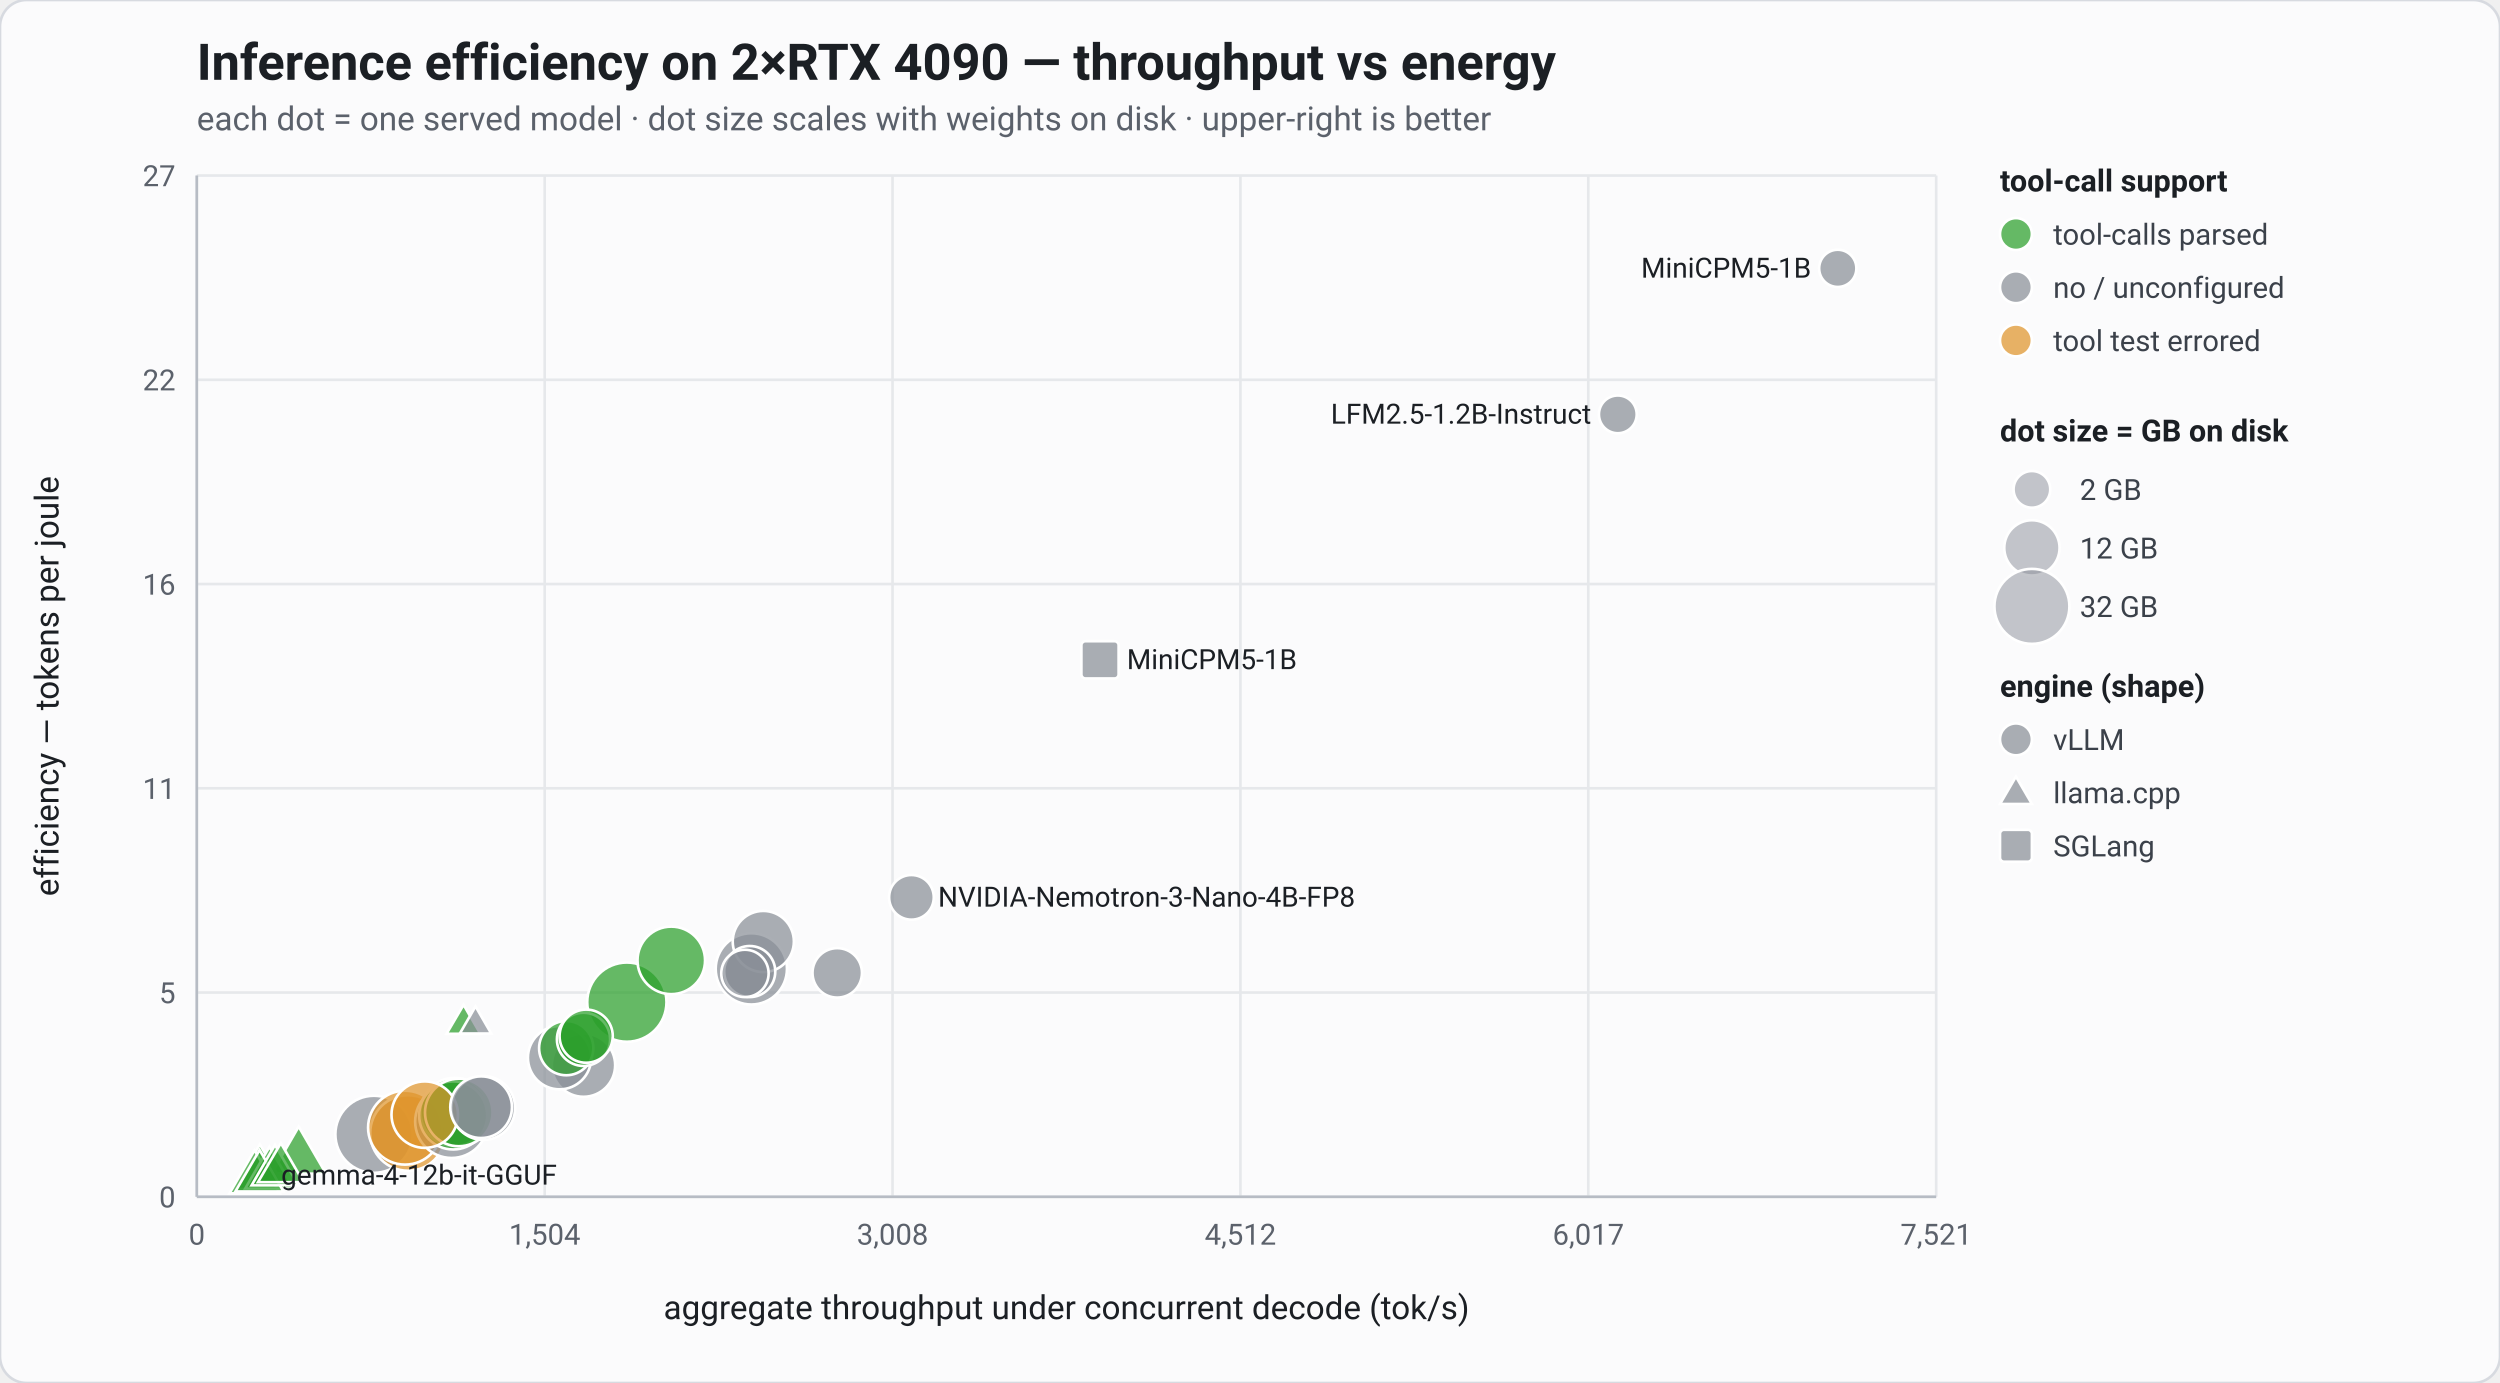
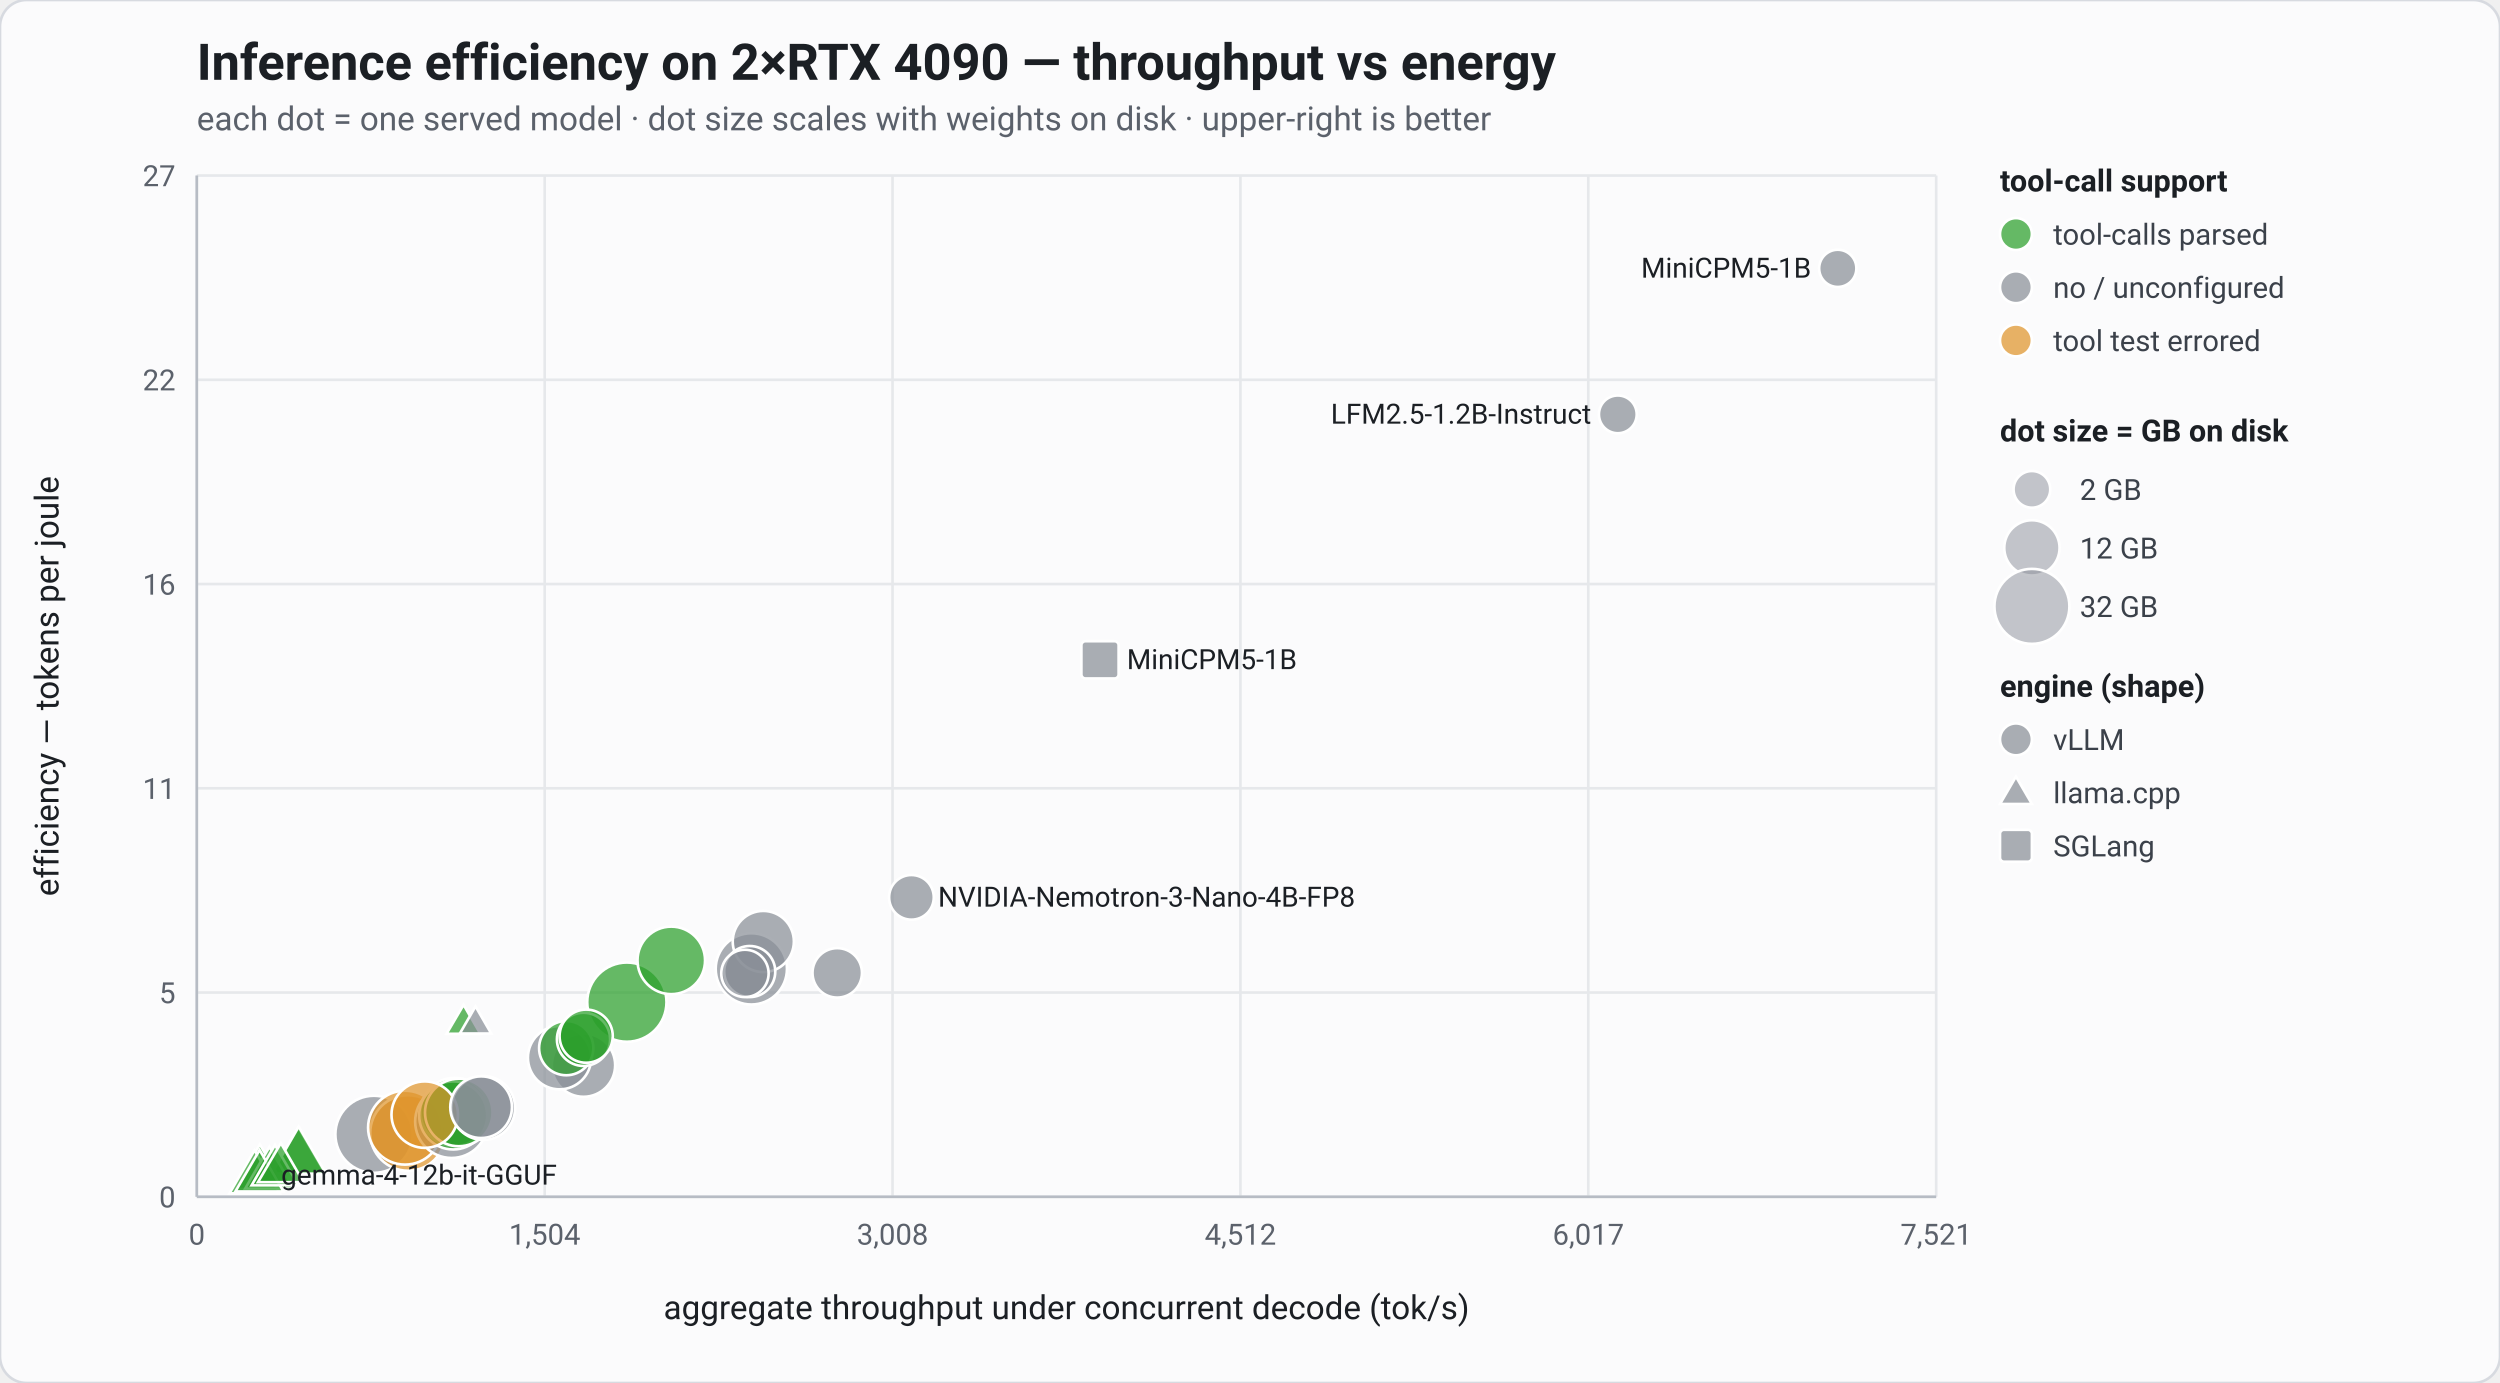
<svg xmlns="http://www.w3.org/2000/svg" width="940" height="520" viewBox="0 0 940 520" font-family="-apple-system,Segoe UI,Roboto,sans-serif">
  <rect x="0" y="0" width="940" height="520" rx="10" fill="#fbfbfc" stroke="#d7dae0" />
  <text x="74" y="30" font-size="19" font-weight="700" fill="#1b1f24">Inference efficiency on 2×RTX 4090 — throughput vs energy</text>
  <text x="74" y="49" font-size="12.5" fill="#5b616b">each dot = one served model · dot size scales with weights on disk · upper-right is better</text>
  <line x1="74.0" y1="66" x2="74.0" y2="450" stroke="#e6e8eb" />
  <text x="74.0" y="468" font-size="11" fill="#5b616b" text-anchor="middle">0</text>
  <line x1="74" y1="450.0" x2="728" y2="450.0" stroke="#e6e8eb" />
  <text x="66" y="454.0" font-size="11" fill="#5b616b" text-anchor="end">0</text>
  <line x1="204.8" y1="66" x2="204.8" y2="450" stroke="#e6e8eb" />
  <text x="204.8" y="468" font-size="11" fill="#5b616b" text-anchor="middle">1,504</text>
  <line x1="74" y1="373.2" x2="728" y2="373.2" stroke="#e6e8eb" />
  <text x="66" y="377.2" font-size="11" fill="#5b616b" text-anchor="end">5</text>
  <line x1="335.6" y1="66" x2="335.6" y2="450" stroke="#e6e8eb" />
  <text x="335.6" y="468" font-size="11" fill="#5b616b" text-anchor="middle">3,008</text>
  <line x1="74" y1="296.4" x2="728" y2="296.4" stroke="#e6e8eb" />
  <text x="66" y="300.4" font-size="11" fill="#5b616b" text-anchor="end">11</text>
  <line x1="466.4" y1="66" x2="466.4" y2="450" stroke="#e6e8eb" />
  <text x="466.4" y="468" font-size="11" fill="#5b616b" text-anchor="middle">4,512</text>
  <line x1="74" y1="219.6" x2="728" y2="219.6" stroke="#e6e8eb" />
  <text x="66" y="223.6" font-size="11" fill="#5b616b" text-anchor="end">16</text>
  <line x1="597.2" y1="66" x2="597.2" y2="450" stroke="#e6e8eb" />
  <text x="597.2" y="468" font-size="11" fill="#5b616b" text-anchor="middle">6,017</text>
  <line x1="74" y1="142.8" x2="728" y2="142.8" stroke="#e6e8eb" />
  <text x="66" y="146.8" font-size="11" fill="#5b616b" text-anchor="end">22</text>
  <line x1="728.0" y1="66" x2="728.0" y2="450" stroke="#e6e8eb" />
  <text x="728.0" y="468" font-size="11" fill="#5b616b" text-anchor="middle">7,521</text>
  <line x1="74" y1="66.0" x2="728" y2="66.0" stroke="#e6e8eb" />
  <text x="66" y="70.0" font-size="11" fill="#5b616b" text-anchor="end">27</text>
  <line x1="74" y1="450" x2="728" y2="450" stroke="#b7bcc4" />
  <line x1="74" y1="66" x2="74" y2="450" stroke="#b7bcc4" />
  <text x="401.0" y="496" font-size="12.5" fill="#1b1f24" text-anchor="middle">aggregate throughput under concurrent decode (tok/s)</text>
  <text x="22" y="258.0" font-size="12.5" fill="#1b1f24" text-anchor="middle" transform="rotate(-90 22 258.0)">efficiency — tokens per joule</text>
  <circle cx="235.7" cy="376.8" r="14.9" fill="#2ca02c" fill-opacity="0.72" stroke="#ffffff" stroke-width="1" />
  <circle cx="140.6" cy="426.5" r="14.5" fill="#8a8f98" fill-opacity="0.72" stroke="#ffffff" stroke-width="1" />
  <circle cx="153.4" cy="426.0" r="14.2" fill="#e0952b" fill-opacity="0.72" stroke="#ffffff" stroke-width="1" />
  <circle cx="152.3" cy="424.0" r="13.9" fill="#e0952b" fill-opacity="0.72" stroke="#ffffff" stroke-width="1" />
  <circle cx="169.8" cy="421.7" r="13.7" fill="#8a8f98" fill-opacity="0.72" stroke="#ffffff" stroke-width="1" />
  <circle cx="282.5" cy="364.3" r="13.4" fill="#8a8f98" fill-opacity="0.72" stroke="#ffffff" stroke-width="1" />
  <circle cx="170.9" cy="418.1" r="12.8" fill="#2ca02c" fill-opacity="0.72" stroke="#ffffff" stroke-width="1" />
  <circle cx="170.4" cy="419.4" r="12.8" fill="#2ca02c" fill-opacity="0.72" stroke="#ffffff" stroke-width="1" />
  <circle cx="252.4" cy="361.1" r="12.7" fill="#2ca02c" fill-opacity="0.72" stroke="#ffffff" stroke-width="1" />
  <circle cx="172.5" cy="418.3" r="12.7" fill="#2ca02c" fill-opacity="0.72" stroke="#ffffff" stroke-width="1" />
  <circle cx="159.7" cy="419.1" r="12.5" fill="#e0952b" fill-opacity="0.72" stroke="#ffffff" stroke-width="1" />
  <circle cx="181.7" cy="416.6" r="12.0" fill="#8a8f98" fill-opacity="0.72" stroke="#ffffff" stroke-width="1" />
  <circle cx="219.4" cy="400.5" r="11.9" fill="#8a8f98" fill-opacity="0.72" stroke="#ffffff" stroke-width="1" />
  <circle cx="210.4" cy="397.7" r="11.9" fill="#8a8f98" fill-opacity="0.72" stroke="#ffffff" stroke-width="1" />
  <circle cx="180.9" cy="416.3" r="11.6" fill="#8a8f98" fill-opacity="0.72" stroke="#ffffff" stroke-width="1" />
  <circle cx="287.0" cy="354.0" r="11.5" fill="#8a8f98" fill-opacity="0.72" stroke="#ffffff" stroke-width="1" />
+   <polygon points="112.2,423.9 101.9,441.6 122.5,441.6" fill="#2ca02c" fill-opacity="0.72" stroke="#ffffff" stroke-width="1" />
  <polygon points="112.3,423.6 102.1,441.3 122.6,441.3" fill="#2ca02c" fill-opacity="0.72" stroke="#ffffff" stroke-width="1" />
  <circle cx="212.9" cy="394.1" r="10.2" fill="#2ca02c" fill-opacity="0.72" stroke="#ffffff" stroke-width="1" />
  <circle cx="219.4" cy="390.8" r="10.0" fill="#2ca02c" fill-opacity="0.72" stroke="#ffffff" stroke-width="1" />
  <circle cx="220.4" cy="389.6" r="10.0" fill="#2ca02c" fill-opacity="0.72" stroke="#ffffff" stroke-width="1" />
  <polygon points="97.7,430.3 88.0,447.1 107.5,447.1" fill="#2ca02c" fill-opacity="0.72" stroke="#ffffff" stroke-width="1" />
  <circle cx="281.9" cy="365.3" r="9.6" fill="#8a8f98" fill-opacity="0.72" stroke="#ffffff" stroke-width="1" />
  <polygon points="95.7,432.5 86.3,448.7 105.2,448.7" fill="#2ca02c" fill-opacity="0.72" stroke="#ffffff" stroke-width="1" />
  <circle cx="314.8" cy="365.8" r="9.3" fill="#8a8f98" fill-opacity="0.72" stroke="#ffffff" stroke-width="1" />
  <polygon points="101.3,431.2 92.2,446.9 110.4,446.9" fill="#2ca02c" fill-opacity="0.72" stroke="#ffffff" stroke-width="1" />
  <polygon points="97.6,432.4 88.5,448.0 106.6,448.0" fill="#2ca02c" fill-opacity="0.72" stroke="#ffffff" stroke-width="1" />
  <circle cx="280.1" cy="366.0" r="8.9" fill="#8a8f98" fill-opacity="0.72" stroke="#ffffff" stroke-width="1" />
  <polygon points="103.4,430.5 94.6,445.7 112.2,445.7" fill="#2ca02c" fill-opacity="0.72" stroke="#ffffff" stroke-width="1" />
  <polygon points="105.6,429.8 97.0,444.5 114.1,444.5" fill="#2ca02c" fill-opacity="0.72" stroke="#ffffff" stroke-width="1" />
  <circle cx="342.7" cy="337.4" r="8.4" fill="#8a8f98" fill-opacity="0.72" stroke="#ffffff" stroke-width="1" />
  <circle cx="608.3" cy="155.8" r="7.1" fill="#8a8f98" fill-opacity="0.72" stroke="#ffffff" stroke-width="1" />
  <circle cx="691.0" cy="100.9" r="7.0" fill="#8a8f98" fill-opacity="0.72" stroke="#ffffff" stroke-width="1" />
  <rect x="406.6" y="241.1" width="14.0" height="14.0" rx="1.5" fill="#8a8f98" fill-opacity="0.72" stroke="#ffffff" stroke-width="1" />
  <polygon points="174.3,377.8 167.9,388.7 180.6,388.7" fill="#2ca02c" fill-opacity="0.72" stroke="#ffffff" stroke-width="1" />
  <polygon points="178.8,378.4 172.9,388.6 184.7,388.6" fill="#8a8f98" fill-opacity="0.72" stroke="#ffffff" stroke-width="1" />
  <text x="681.0" y="104.4" font-size="10.5" fill="#1b1f24" text-anchor="end">MiniCPM5-1B</text>
  <text x="598.3" y="159.3" font-size="10.5" fill="#1b1f24" text-anchor="end">LFM2.5-1.2B-Instruct</text>
  <text x="423.7" y="251.6" font-size="10.5" fill="#1b1f24" text-anchor="start">MiniCPM5-1B</text>
  <text x="352.7" y="340.9" font-size="10.5" fill="#1b1f24" text-anchor="start">NVIDIA-Nemotron-3-Nano-4B-FP8</text>
  <text x="105.7" y="445.4" font-size="10.5" fill="#1b1f24" text-anchor="start">gemma-4-12b-it-GGUF</text>
  <text x="752" y="72" font-size="11.5" font-weight="700" fill="#1b1f24">tool-call support</text>
  <circle cx="758" cy="88.0" r="6" fill="#2ca02c" fill-opacity="0.72" stroke="#ffffff" />
  <text x="772" y="92" font-size="11" fill="#3b414a">tool-calls parsed</text>
  <circle cx="758" cy="108.0" r="6" fill="#8a8f98" fill-opacity="0.72" stroke="#ffffff" />
  <text x="772" y="112" font-size="11" fill="#3b414a">no / unconfigured</text>
  <circle cx="758" cy="128.0" r="6" fill="#e0952b" fill-opacity="0.72" stroke="#ffffff" />
  <text x="772" y="132" font-size="11" fill="#3b414a">tool test errored</text>
  <text x="752" y="166" font-size="11.5" font-weight="700" fill="#1b1f24">dot size = GB on disk</text>
  <circle cx="764" cy="184.0" r="6.9" fill="#8a8f98" fill-opacity="0.5" stroke="#ffffff" />
  <text x="782" y="188" font-size="11" fill="#3b414a">2 GB</text>
  <circle cx="764" cy="206.0" r="10.4" fill="#8a8f98" fill-opacity="0.5" stroke="#ffffff" />
  <text x="782" y="210" font-size="11" fill="#3b414a">12 GB</text>
  <circle cx="764" cy="228.0" r="14.1" fill="#8a8f98" fill-opacity="0.5" stroke="#ffffff" />
  <text x="782" y="232" font-size="11" fill="#3b414a">32 GB</text>
  <text x="752" y="262" font-size="11.5" font-weight="700" fill="#1b1f24">engine (shape)</text>
  <circle cx="758.0" cy="278.0" r="6.0" fill="#8a8f98" fill-opacity="0.72" stroke="#ffffff" stroke-width="1" />
  <text x="772" y="282" font-size="11" fill="#3b414a">vLLM</text>
  <polygon points="758.0,292.0 752.0,302.3 764.0,302.3" fill="#8a8f98" fill-opacity="0.72" stroke="#ffffff" stroke-width="1" />
  <text x="772" y="302" font-size="11" fill="#3b414a">llama.cpp</text>
  <rect x="752.0" y="312.0" width="12.0" height="12.0" rx="1.5" fill="#8a8f98" fill-opacity="0.72" stroke="#ffffff" stroke-width="1" />
  <text x="772" y="322" font-size="11" fill="#3b414a">SGLang</text>
</svg>
